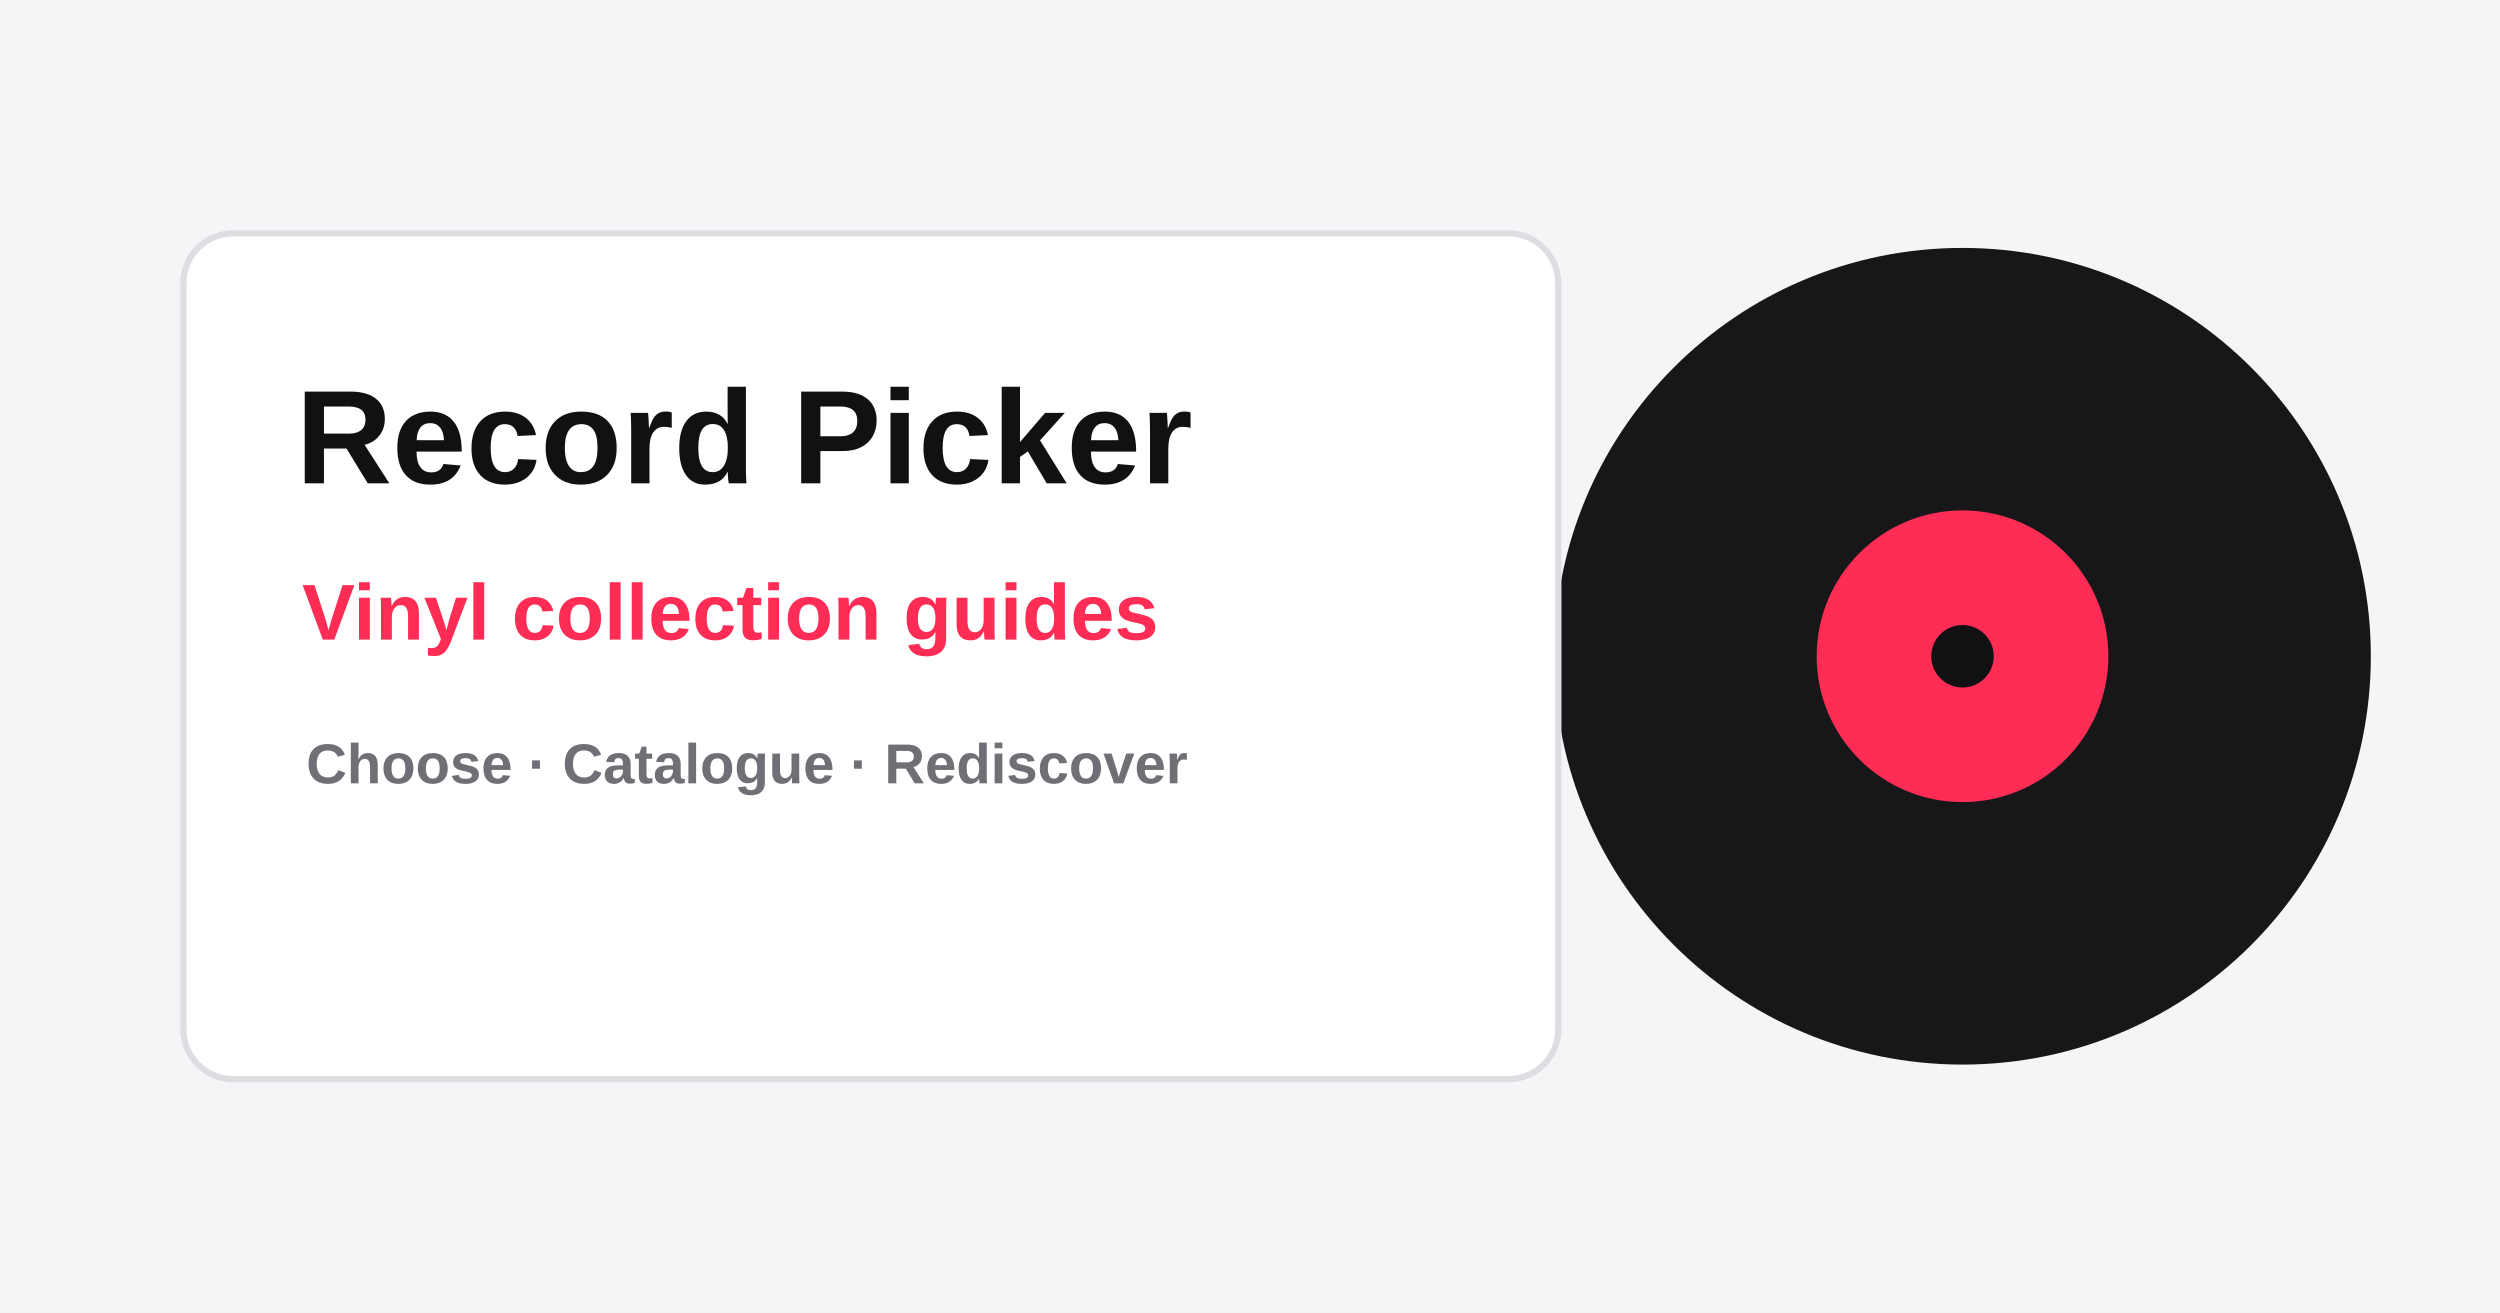
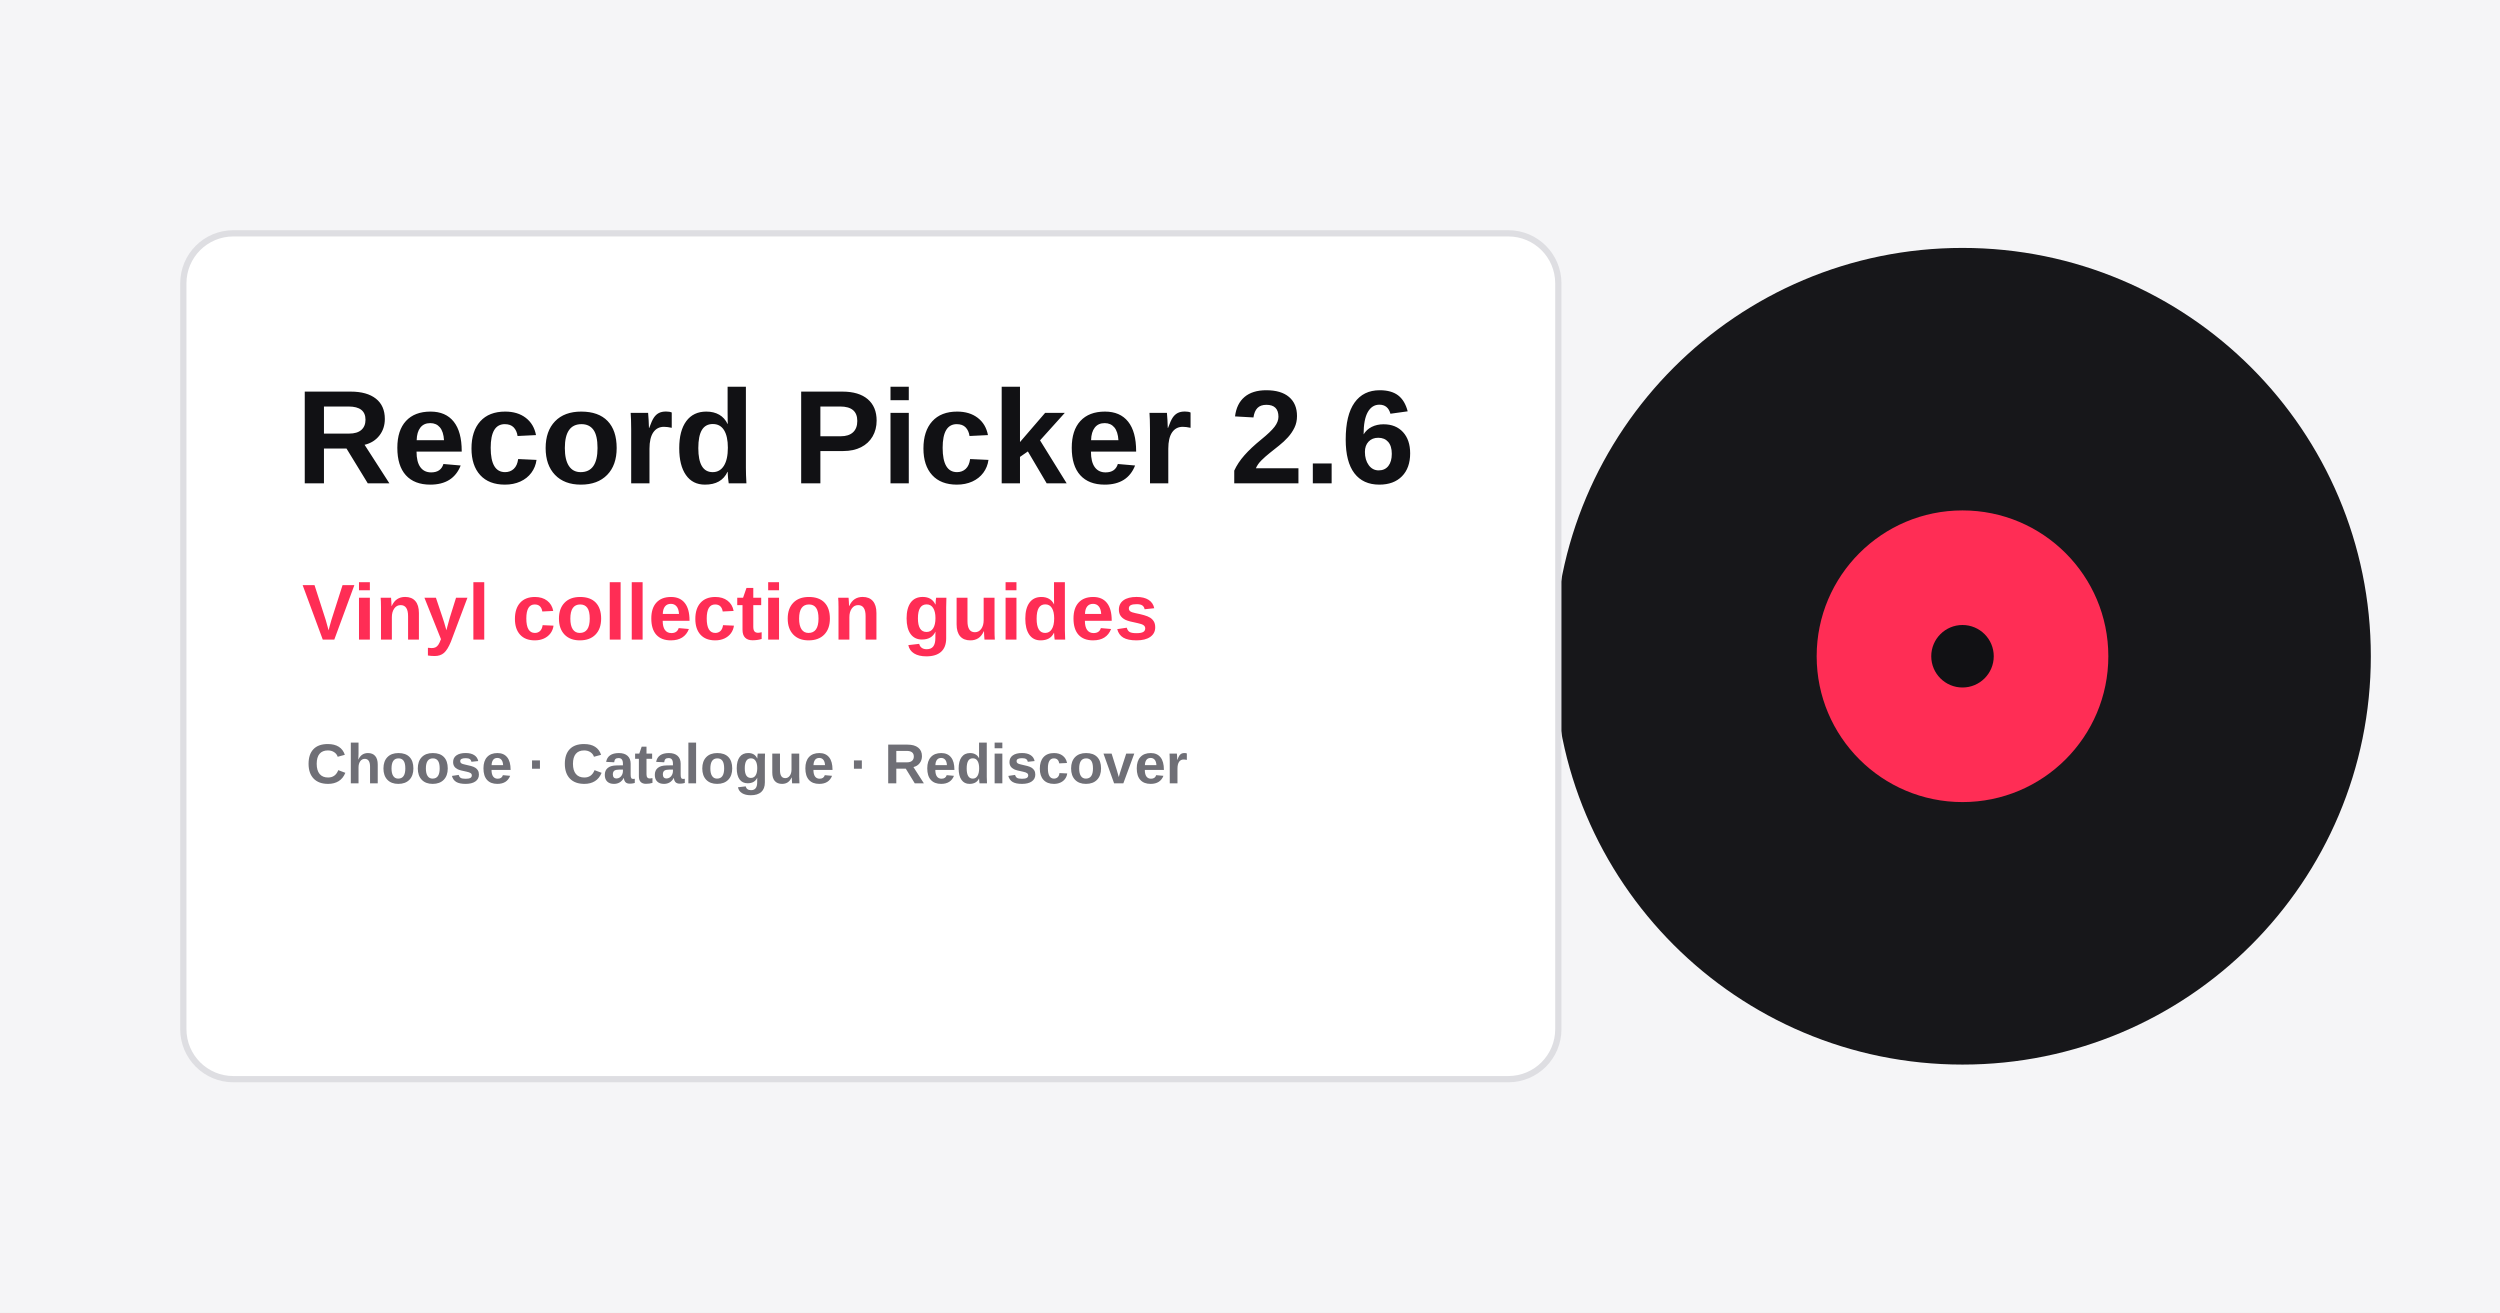
<svg xmlns="http://www.w3.org/2000/svg" width="1200" height="630" viewBox="0 0 1200 630">
  <rect width="1200" height="630" fill="#f5f5f7" />
  <circle cx="942" cy="315" r="196" fill="#17171a" />
  <circle cx="942" cy="315" r="70" fill="#ff2d55" />
  <circle cx="942" cy="315" r="15" fill="#111114" />
  <rect x="88" y="112" width="660" height="406" rx="24" fill="#fff" stroke="#dedee2" stroke-width="3" />
-   <text x="142" y="232" font-family="-apple-system,BlinkMacSystemFont,Arial,sans-serif" font-size="64" font-weight="800" fill="#111114">Record Picker</text>
+   <text x="142" y="232" font-family="-apple-system,BlinkMacSystemFont,Arial,sans-serif" font-size="64" font-weight="800" fill="#111114">Record Picker 2.6</text>
  <text x="145" y="307" font-family="-apple-system,BlinkMacSystemFont,Arial,sans-serif" font-size="38" font-weight="750" fill="#ff2d55">Vinyl collection guides</text>
  <text x="147" y="376" font-family="-apple-system,BlinkMacSystemFont,Arial,sans-serif" font-size="27" font-weight="600" fill="#6f6f76">Choose · Catalogue · Rediscover</text>
</svg>
